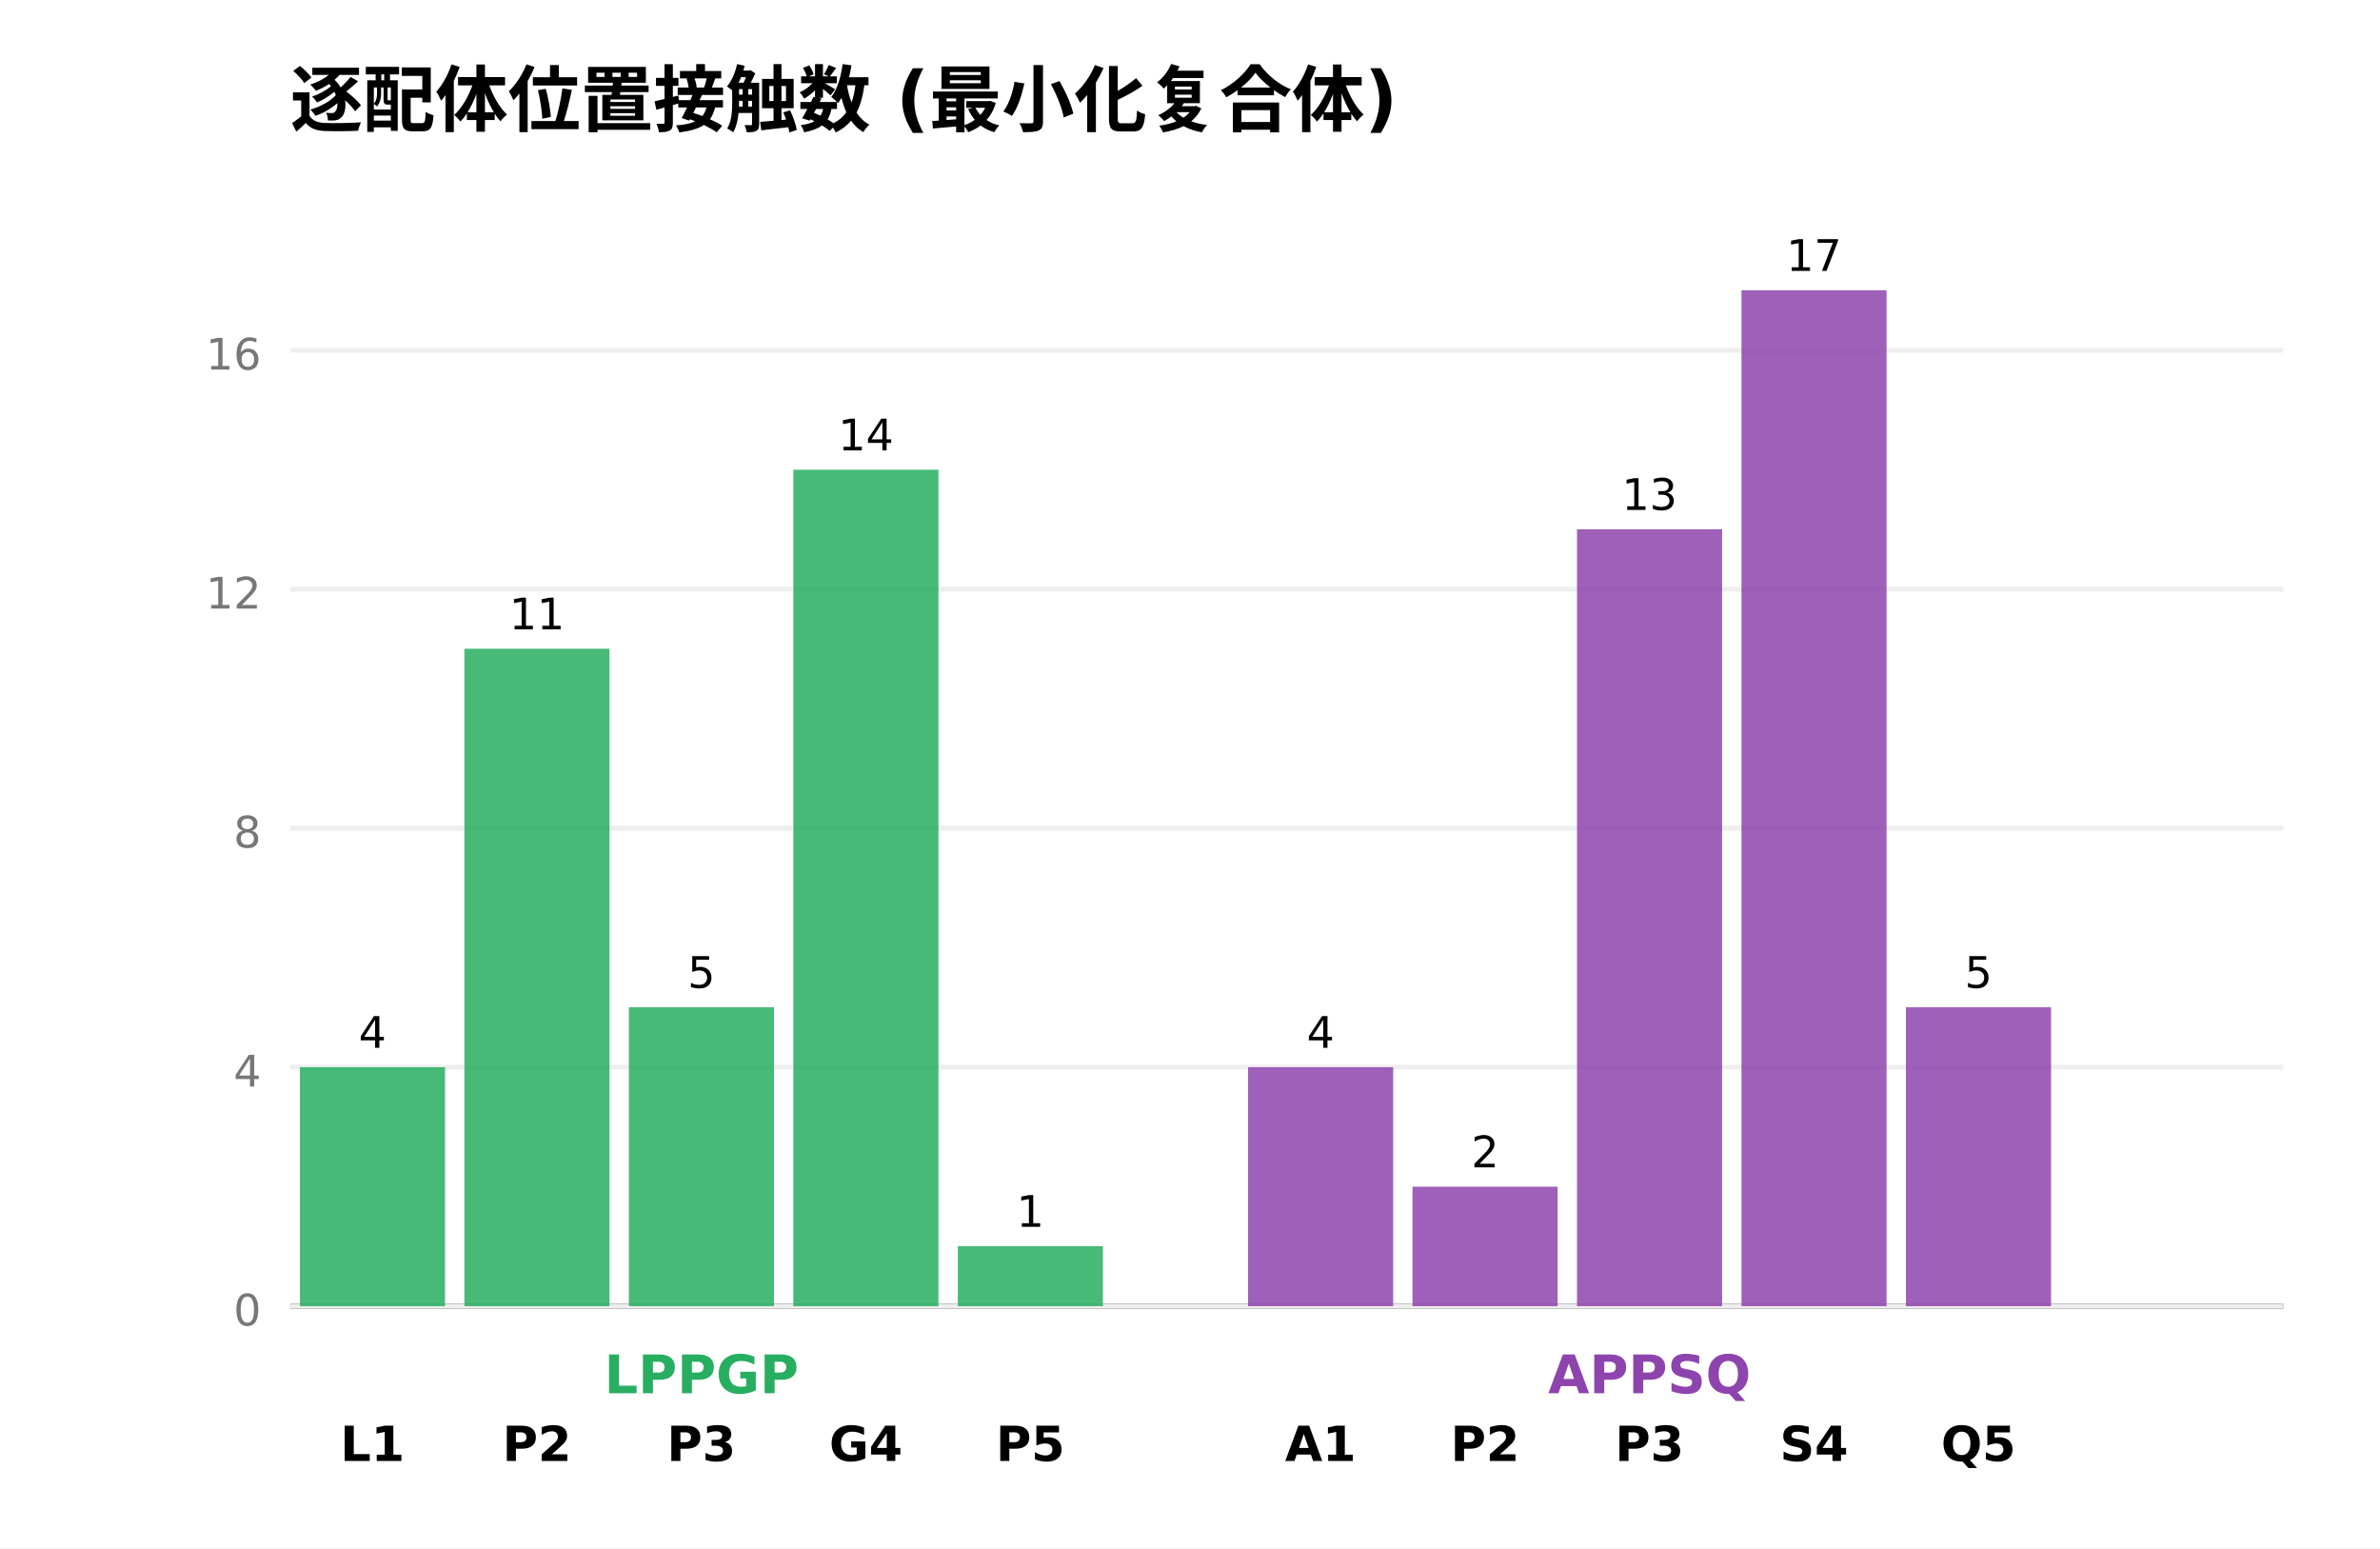
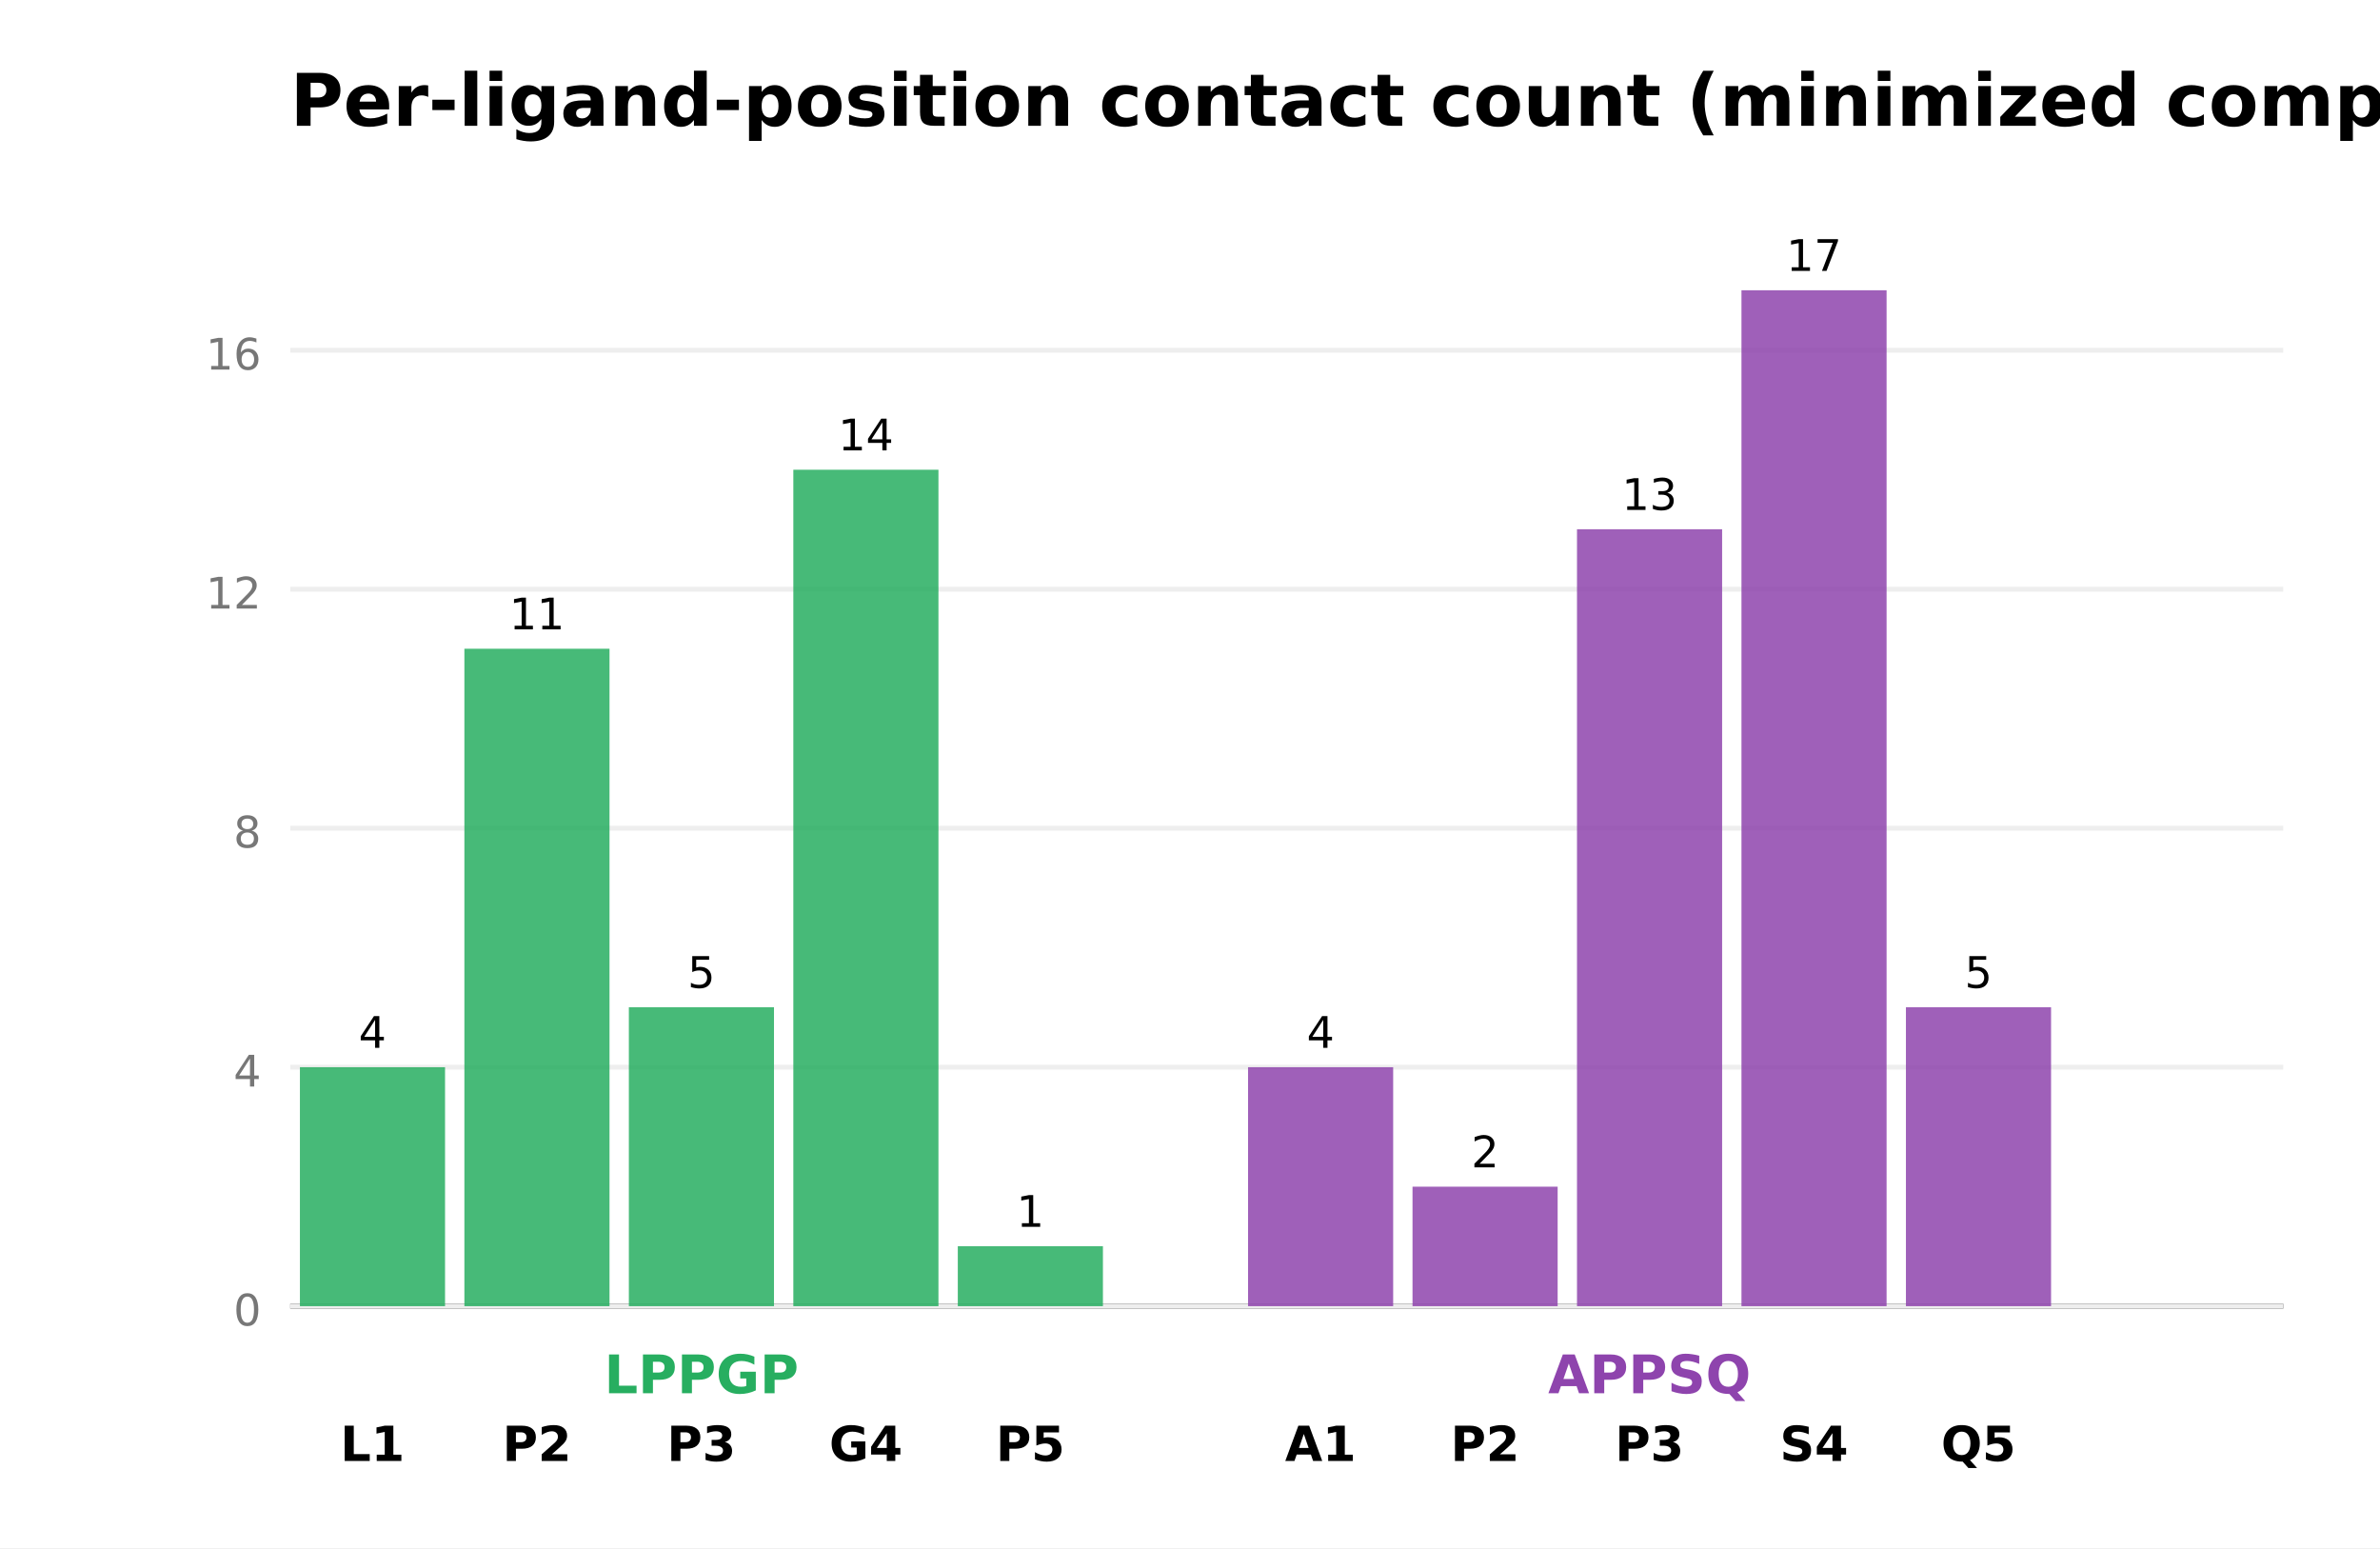
<svg xmlns="http://www.w3.org/2000/svg" width="492" height="320" font-family="DejaVu Sans, Arial, sans-serif" font-size="11">
  <rect width="492" height="320" fill="#fff" />
-   <text x="60" y="26" font-size="15" font-weight="bold">逐配体位置接触数 (最小化复合体)</text>
+   <text x="60" y="26" font-size="15" font-weight="bold">Per-ligand-position contact count (minimized complex)</text>
  <line x1="60" y1="270" x2="472" y2="270" stroke="#333" />
  <line x1="60" y1="270.0" x2="472" y2="270.0" stroke="#eee" />
  <text x="54" y="274.0" text-anchor="end" font-size="9" fill="#777">0</text>
  <line x1="60" y1="220.6" x2="472" y2="220.6" stroke="#eee" />
  <text x="54" y="224.6" text-anchor="end" font-size="9" fill="#777">4</text>
  <line x1="60" y1="171.2" x2="472" y2="171.2" stroke="#eee" />
  <text x="54" y="175.2" text-anchor="end" font-size="9" fill="#777">8</text>
  <line x1="60" y1="121.8" x2="472" y2="121.8" stroke="#eee" />
  <text x="54" y="125.8" text-anchor="end" font-size="9" fill="#777">12</text>
  <line x1="60" y1="72.4" x2="472" y2="72.4" stroke="#eee" />
  <text x="54" y="76.4" text-anchor="end" font-size="9" fill="#777">16</text>
  <text x="145.0" y="288" text-anchor="middle" font-weight="bold" fill="#27ae60">LPPGP</text>
  <rect x="62" y="220.6" width="30" height="49.4" fill="#27ae60" opacity="0.85" />
  <text x="77.0" y="216.6" text-anchor="middle" font-size="9">4</text>
  <text x="77.0" y="302" text-anchor="middle" font-size="10" font-weight="bold">L1</text>
  <rect x="96" y="134.1" width="30" height="135.9" fill="#27ae60" opacity="0.85" />
  <text x="111.0" y="130.1" text-anchor="middle" font-size="9">11</text>
  <text x="111.0" y="302" text-anchor="middle" font-size="10" font-weight="bold">P2</text>
  <rect x="130" y="208.2" width="30" height="61.8" fill="#27ae60" opacity="0.85" />
  <text x="145.0" y="204.2" text-anchor="middle" font-size="9">5</text>
  <text x="145.0" y="302" text-anchor="middle" font-size="10" font-weight="bold">P3</text>
  <rect x="164" y="97.1" width="30" height="172.9" fill="#27ae60" opacity="0.85" />
  <text x="179.0" y="93.1" text-anchor="middle" font-size="9">14</text>
  <text x="179.0" y="302" text-anchor="middle" font-size="10" font-weight="bold">G4</text>
  <rect x="198" y="257.6" width="30" height="12.4" fill="#27ae60" opacity="0.85" />
  <text x="213.0" y="253.6" text-anchor="middle" font-size="9">1</text>
  <text x="213.0" y="302" text-anchor="middle" font-size="10" font-weight="bold">P5</text>
  <text x="341.0" y="288" text-anchor="middle" font-weight="bold" fill="#8e44ad">APPSQ</text>
  <rect x="258" y="220.6" width="30" height="49.4" fill="#8e44ad" opacity="0.85" />
  <text x="273.0" y="216.6" text-anchor="middle" font-size="9">4</text>
  <text x="273.0" y="302" text-anchor="middle" font-size="10" font-weight="bold">A1</text>
  <rect x="292" y="245.3" width="30" height="24.7" fill="#8e44ad" opacity="0.85" />
  <text x="307.0" y="241.3" text-anchor="middle" font-size="9">2</text>
  <text x="307.0" y="302" text-anchor="middle" font-size="10" font-weight="bold">P2</text>
  <rect x="326" y="109.4" width="30" height="160.6" fill="#8e44ad" opacity="0.85" />
  <text x="341.0" y="105.4" text-anchor="middle" font-size="9">13</text>
  <text x="341.0" y="302" text-anchor="middle" font-size="10" font-weight="bold">P3</text>
  <rect x="360" y="60.0" width="30" height="210.0" fill="#8e44ad" opacity="0.85" />
  <text x="375.0" y="56.0" text-anchor="middle" font-size="9">17</text>
  <text x="375.0" y="302" text-anchor="middle" font-size="10" font-weight="bold">S4</text>
  <rect x="394" y="208.2" width="30" height="61.8" fill="#8e44ad" opacity="0.85" />
  <text x="409.0" y="204.2" text-anchor="middle" font-size="9">5</text>
  <text x="409.0" y="302" text-anchor="middle" font-size="10" font-weight="bold">Q5</text>
</svg>
